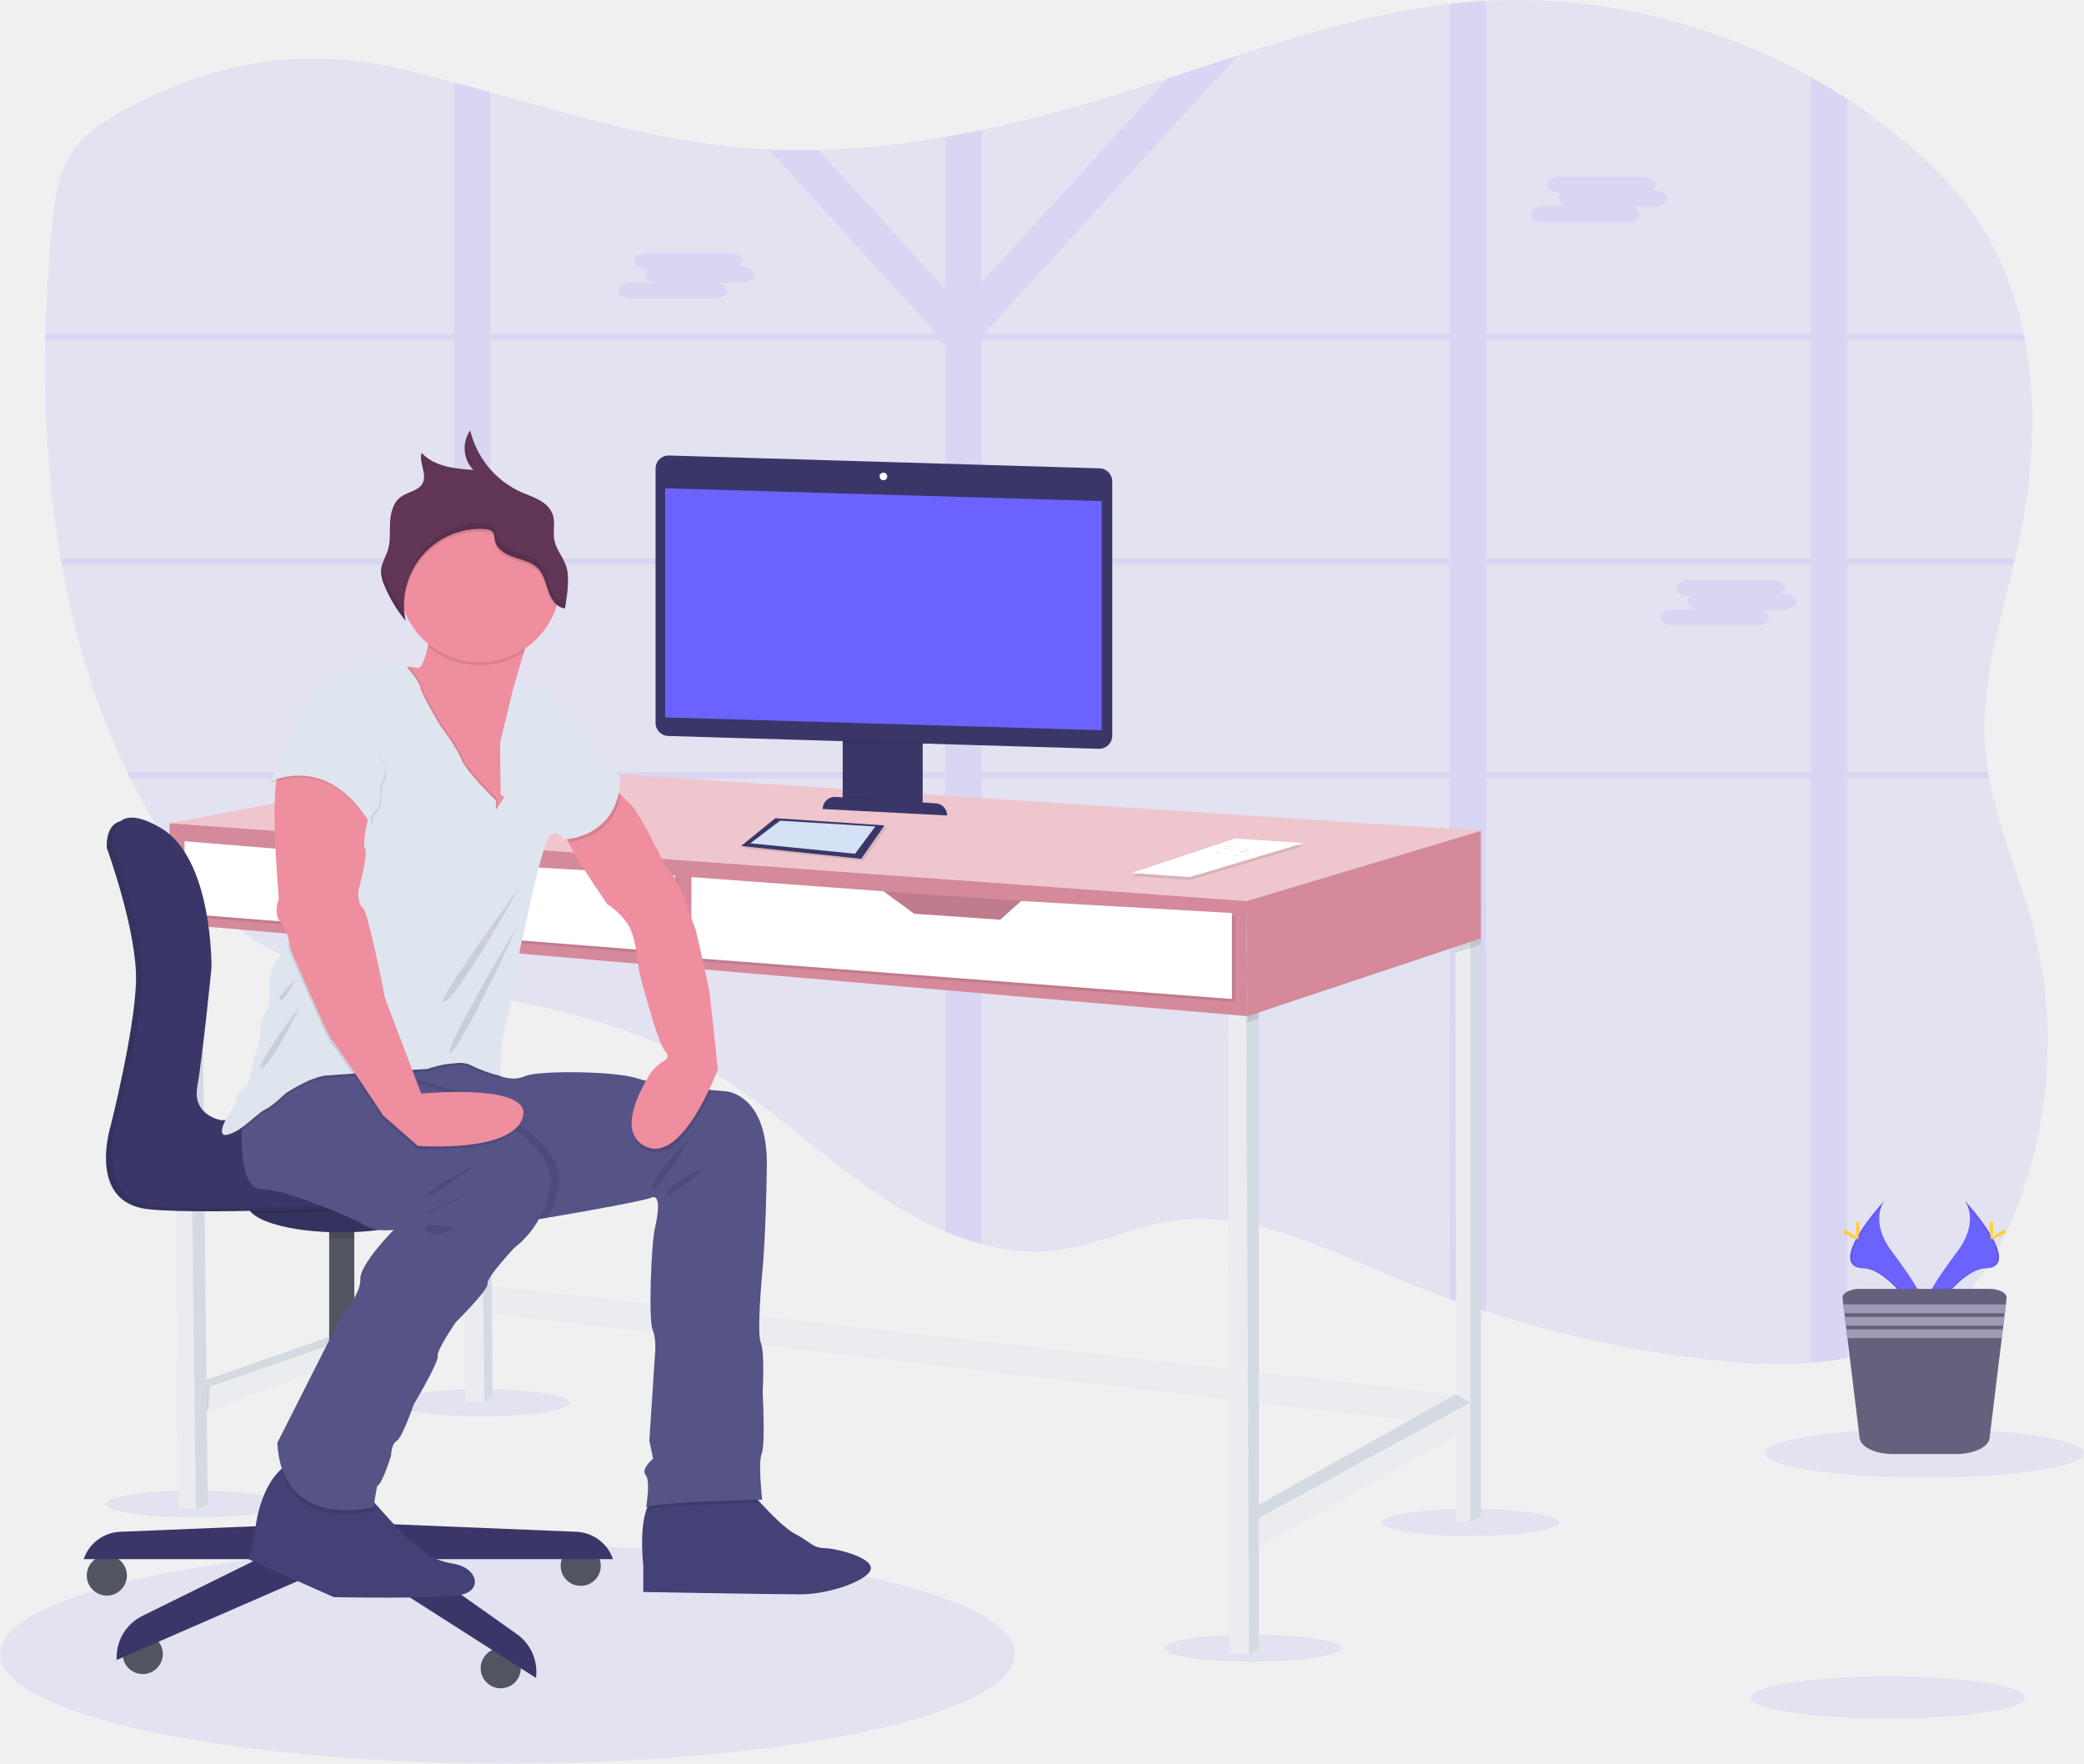
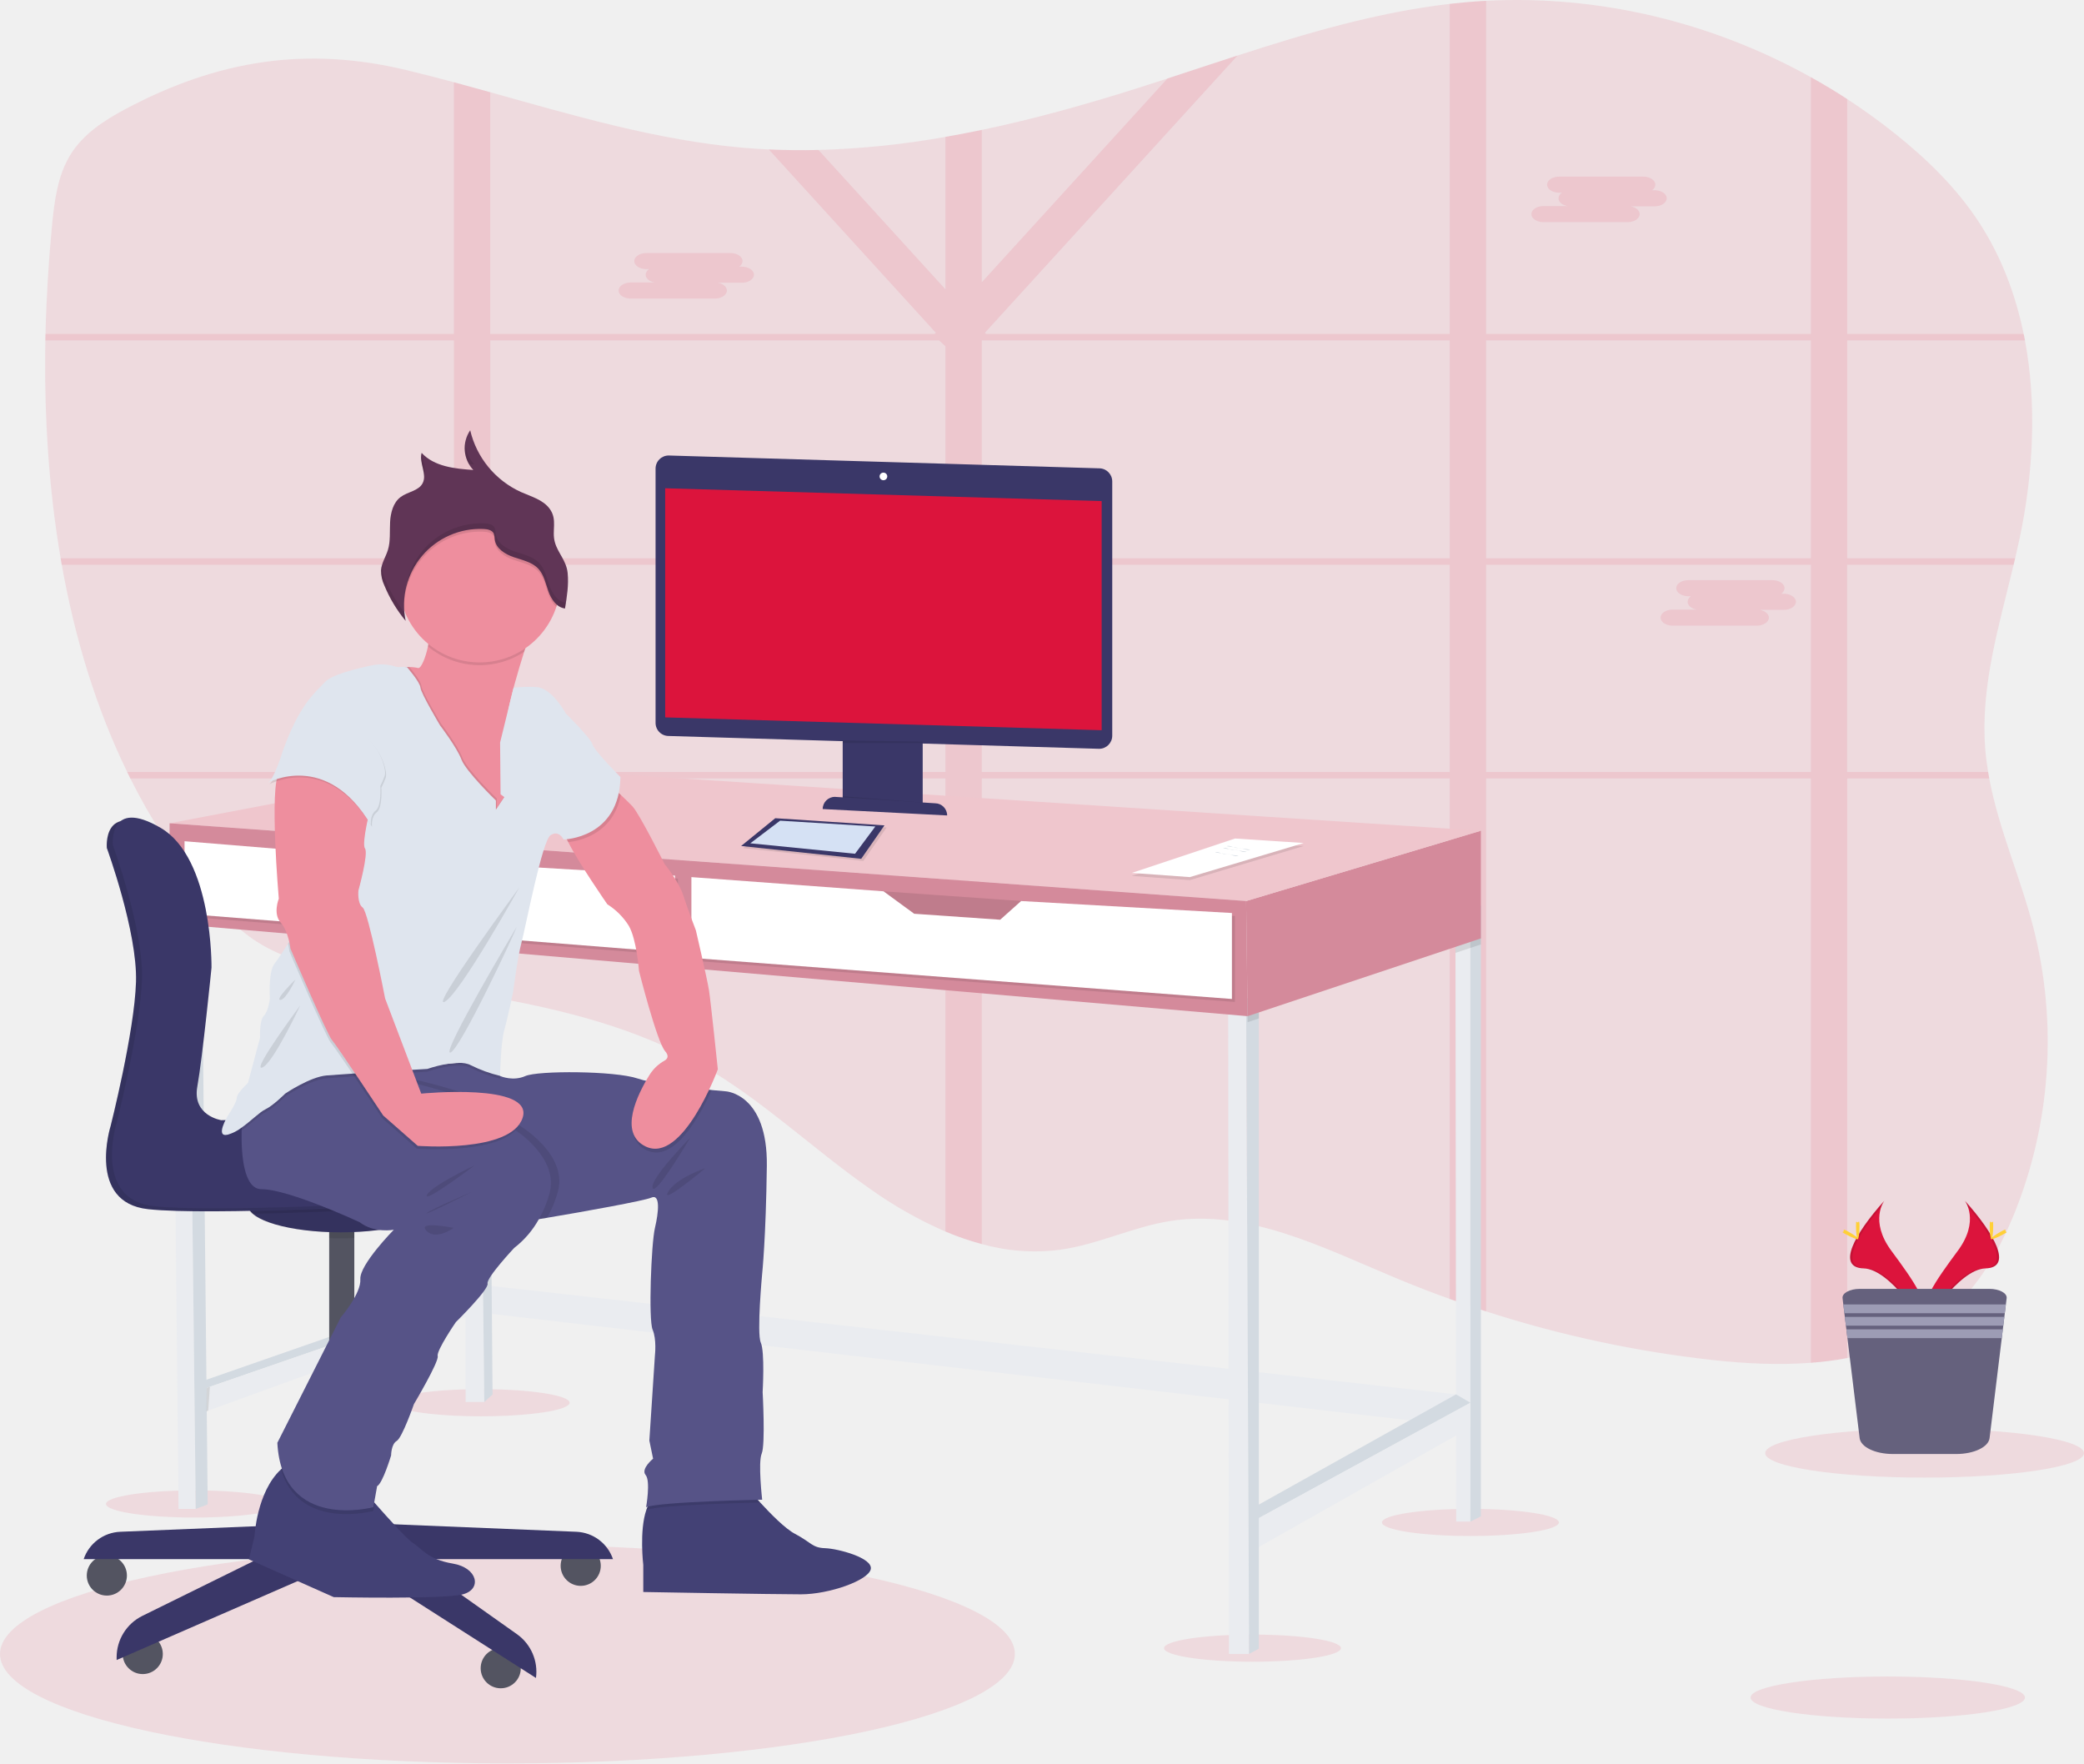
<svg xmlns="http://www.w3.org/2000/svg" id="50c81bbe-f144-4d6a-ab3d-5352da295715" data-name="Layer 1" width="975.26" height="825.18" viewBox="0 0 975.26 825.18">
-   <ellipse cx="91" cy="703.78" rx="41.4" ry="6.35" fill="#6c63ff" opacity="0.1" />
-   <ellipse cx="688.12" cy="712.42" rx="41.4" ry="6.35" fill="#6c63ff" opacity="0.1" />
-   <ellipse cx="586.13" cy="771.25" rx="41.4" ry="6.35" fill="#6c63ff" opacity="0.1" />
-   <ellipse cx="225.15" cy="656.4" rx="41.4" ry="6.35" fill="#6c63ff" opacity="0.1" />
-   <ellipse cx="237.47" cy="773.99" rx="237.47" ry="51.19" fill="#6c63ff" opacity="0.1" />
-   <path d="M1054.62,606.3c-6.41,15.45-14.82,30.26-26.59,41.62-14.34,13.84-32.15,21.39-51.22,25a154.27,154.27,0,0,1-17,2.2c-15.07,1.16-30.5.39-45.3-1.22a535.59,535.59,0,0,1-106.7-22.83q-8.55-2.76-17-5.81-12.75-4.57-25.27-9.81c-34-14.21-69.15-32.33-105.32-26.71-17.53,2.73-34,11-51.57,13.46a92.21,92.21,0,0,1-36.84-2.62,126.59,126.59,0,0,1-17-5.87,193.44,193.44,0,0,1-35.32-20c-26.5-18.52-50.28-41.48-78.18-57.52-30.76-17.69-64.81-26.1-99.5-32.37q-8.47-1.53-17-2.92c-16.05-2.65-32.14-5.1-48-8-15.28-2.82-30.83-6.27-44.13-14.75-9.49-6.05-17.47-14.43-24.79-23.26a277.49,277.49,0,0,1-34.52-53.22q-.75-1.5-1.47-3c-14.69-30.14-24.57-63-30.63-97-.18-1-.35-2-.52-3-5.7-33.33-7.78-67.79-7.15-102l.06-3c.39-16.89,1.44-33.71,3-50.29,1.12-11.66,2.62-23.76,8.66-33.56S161.2,93.73,171,88.49C214.34,65.42,255.85,59,302.43,70.18c7.48,1.79,14.93,3.72,22.38,5.72,5.67,1.52,11.34,3.09,17,4.67,39.13,10.91,78.16,22.52,118.61,26q5.86.51,11.73.78,11.61.54,23.22.24a401.19,401.19,0,0,0,59.44-6.12q8.52-1.47,17-3.26c24.4-5.09,48.58-11.88,72.37-19.39q7.29-2.3,14.56-4.68c10.92-3.57,21.84-7.21,32.78-10.75C724.18,52.8,757,43.13,790.81,39.23q4.34-.49,8.68-.87c2.77-.24,5.55-.43,8.32-.57,52.45-2.8,105.5,9.85,152,35.74q8.66,4.81,17,10.24,11.57,7.53,22.43,16.2c14.84,11.85,28.73,25.34,39.31,41.55,10.31,15.79,17,33.52,20.85,52.16.21,1,.41,2,.59,3,5.65,30.09,3.89,62.36-2.45,92.51-.67,3.16-1.38,6.33-2.12,9.49-.23,1-.47,2-.71,3-6.84,28.51-15.58,56.94-13.3,86.09.29,3.67.75,7.31,1.35,10.91.17,1,.34,2,.53,3,4.46,23.78,14.6,46.34,20.68,69.89A215.32,215.32,0,0,1,1054.62,606.3Z" transform="translate(-112.37 -37.41)" fill="#6c63ff" opacity="0.1" />
-   <path d="M976.81,196.68H1060c-.18-1-.38-2-.59-3H976.81V83.77q-8.34-5.42-17-10.24V193.68h-152V37.79c-2.77.14-5.55.33-8.32.57s-5.79.54-8.68.87V193.68h-217l-.52-.57L691.52,63.38c-10.94,3.54-21.86,7.18-32.78,10.75l-86.93,95.39V98.2q-8.49,1.78-17,3.26v71.35l-59.44-65.23q-11.61.28-23.22-.24l78.16,85.77-.52.57h-208V80.57c-5.66-1.58-11.33-3.15-17-4.67V193.68H133.64l-.06,3H324.81v102H140.73c.17,1,.34,2,.52,3H324.81v97H171.88q.72,1.5,1.47,3H324.81v99.26q8.52,1.4,17,2.92V401.68h213v212a126.59,126.59,0,0,0,17,5.87V401.68h219V645.25q8.46,3.06,17,5.81V401.68h152V675.11a154.27,154.27,0,0,0,17-2.2V401.68h66.48c-.19-1-.36-2-.53-3h-66v-97h77.9c.24-1,.48-2,.71-3H976.81Zm-17,0v102h-152v-102Zm-169,102h-219v-102h219Zm-449-102h210l3,2.73v99.27h-213Zm0,202v-97h213v97Zm230,0v-97h219v97Zm388,0h-152v-97h152Z" transform="translate(-112.37 -37.41)" fill="#6c63ff" opacity="0.1" />
-   <path d="M886.73,126.44h-1.32a3.23,3.23,0,0,0,1.61-2.62h0c0-2.06-2.53-3.75-5.62-3.75H842c-3.09,0-5.63,1.69-5.63,3.75h0c0,2.07,2.54,3.76,5.63,3.76h1.32a3.24,3.24,0,0,0-1.61,2.62c0,1.76,1.84,3.25,4.3,3.65H834.65c-3.1,0-5.63,1.69-5.63,3.75s2.53,3.76,5.63,3.76h39.41c3.1,0,5.63-1.69,5.63-3.76,0-1.76-1.84-3.24-4.31-3.64h11.35c3.09,0,5.62-1.69,5.62-3.76S889.82,126.44,886.73,126.44Z" transform="translate(-112.37 -37.41)" fill="#6c63ff" opacity="0.1" />
-   <path d="M459.57,162.21h-1.32a3.28,3.28,0,0,0,1.61-2.62h0c0-2.07-2.53-3.76-5.63-3.76H414.82c-3.1,0-5.63,1.69-5.63,3.76h0c0,2.06,2.53,3.75,5.63,3.75h1.31a3.27,3.27,0,0,0-1.6,2.62c0,1.77,1.84,3.25,4.3,3.65H407.49c-3.1,0-5.63,1.69-5.63,3.76s2.53,3.75,5.63,3.75H446.9c3.1,0,5.63-1.69,5.63-3.75,0-1.77-1.85-3.25-4.31-3.65h11.35c3.09,0,5.62-1.69,5.62-3.76S462.66,162.21,459.57,162.21Z" transform="translate(-112.37 -37.41)" fill="#6c63ff" opacity="0.1" />
-   <path d="M947.19,315.27h-1.32a3.28,3.28,0,0,0,1.61-2.62h0c0-2.06-2.53-3.75-5.63-3.75H902.44c-3.1,0-5.63,1.69-5.63,3.75h0c0,2.06,2.53,3.75,5.63,3.75h1.31a3.26,3.26,0,0,0-1.6,2.62c0,1.76,1.84,3.25,4.3,3.65H895.1c-3.09,0-5.62,1.69-5.62,3.75s2.53,3.76,5.62,3.76h39.42c3.09,0,5.63-1.69,5.63-3.76,0-1.76-1.85-3.24-4.31-3.64h11.35c3.09,0,5.62-1.69,5.62-3.76S950.28,315.27,947.19,315.27Z" transform="translate(-112.37 -37.41)" fill="#6c63ff" opacity="0.1" />
+   <ellipse cx="91" cy="703.78" rx="41.4" ry="6.35" fill="crimson" opacity="0.1" />
+   <ellipse cx="688.12" cy="712.42" rx="41.4" ry="6.35" fill="crimson" opacity="0.1" />
+   <ellipse cx="586.13" cy="771.25" rx="41.4" ry="6.35" fill="crimson" opacity="0.1" />
+   <ellipse cx="225.15" cy="656.4" rx="41.4" ry="6.35" fill="crimson" opacity="0.1" />
+   <ellipse cx="237.47" cy="773.99" rx="237.47" ry="51.19" fill="crimson" opacity="0.1" />
+   <path d="M1054.62,606.3c-6.41,15.45-14.82,30.26-26.59,41.62-14.34,13.84-32.15,21.39-51.22,25a154.27,154.27,0,0,1-17,2.2c-15.07,1.16-30.5.39-45.3-1.22a535.59,535.59,0,0,1-106.7-22.83q-8.55-2.76-17-5.81-12.75-4.57-25.27-9.81c-34-14.21-69.15-32.33-105.32-26.71-17.53,2.73-34,11-51.57,13.46a92.21,92.21,0,0,1-36.84-2.62,126.59,126.59,0,0,1-17-5.87,193.44,193.44,0,0,1-35.32-20c-26.5-18.52-50.28-41.48-78.18-57.52-30.76-17.69-64.81-26.1-99.5-32.37q-8.47-1.53-17-2.92c-16.05-2.65-32.14-5.1-48-8-15.28-2.82-30.83-6.27-44.13-14.75-9.49-6.05-17.47-14.43-24.79-23.26a277.49,277.49,0,0,1-34.52-53.22q-.75-1.5-1.47-3c-14.69-30.14-24.57-63-30.63-97-.18-1-.35-2-.52-3-5.7-33.33-7.78-67.79-7.15-102l.06-3c.39-16.89,1.44-33.71,3-50.29,1.12-11.66,2.62-23.76,8.66-33.56S161.2,93.73,171,88.49C214.34,65.42,255.85,59,302.43,70.18c7.48,1.79,14.93,3.72,22.38,5.72,5.67,1.52,11.34,3.09,17,4.67,39.13,10.91,78.16,22.52,118.61,26q5.86.51,11.73.78,11.61.54,23.22.24a401.19,401.19,0,0,0,59.44-6.12q8.52-1.47,17-3.26c24.4-5.09,48.58-11.88,72.37-19.39q7.29-2.3,14.56-4.68c10.92-3.57,21.84-7.21,32.78-10.75C724.18,52.8,757,43.13,790.81,39.23q4.34-.49,8.68-.87c2.77-.24,5.55-.43,8.32-.57,52.45-2.8,105.5,9.85,152,35.74q8.66,4.81,17,10.24,11.57,7.53,22.43,16.2c14.84,11.85,28.73,25.34,39.31,41.55,10.31,15.79,17,33.52,20.85,52.16.21,1,.41,2,.59,3,5.65,30.09,3.89,62.36-2.45,92.51-.67,3.16-1.38,6.33-2.12,9.49-.23,1-.47,2-.71,3-6.84,28.51-15.58,56.94-13.3,86.09.29,3.67.75,7.31,1.35,10.91.17,1,.34,2,.53,3,4.46,23.78,14.6,46.34,20.68,69.89A215.32,215.32,0,0,1,1054.62,606.3Z" transform="translate(-112.37 -37.41)" fill="crimson" opacity="0.1" />
+   <path d="M976.81,196.68H1060c-.18-1-.38-2-.59-3H976.81V83.77q-8.34-5.42-17-10.24V193.68h-152V37.79c-2.77.14-5.55.33-8.32.57s-5.79.54-8.68.87V193.68h-217l-.52-.57L691.52,63.38c-10.94,3.54-21.86,7.18-32.78,10.75l-86.93,95.39V98.2q-8.49,1.78-17,3.26v71.35l-59.44-65.23q-11.61.28-23.22-.24l78.16,85.77-.52.57h-208V80.57c-5.66-1.58-11.33-3.15-17-4.67V193.68H133.64l-.06,3H324.81v102H140.73c.17,1,.34,2,.52,3H324.81v97H171.88q.72,1.5,1.47,3H324.81v99.26q8.52,1.4,17,2.92V401.68h213v212a126.59,126.59,0,0,0,17,5.87V401.68h219V645.25q8.46,3.06,17,5.81V401.68h152V675.11a154.27,154.27,0,0,0,17-2.2V401.68h66.48c-.19-1-.36-2-.53-3h-66v-97h77.9c.24-1,.48-2,.71-3H976.81Zm-17,0v102h-152v-102Zm-169,102h-219v-102h219Zm-449-102h210l3,2.73v99.27h-213Zm0,202v-97h213v97Zm230,0v-97h219v97Zm388,0h-152v-97h152Z" transform="translate(-112.37 -37.41)" fill="crimson" opacity="0.1" />
+   <path d="M886.73,126.44h-1.32a3.23,3.23,0,0,0,1.61-2.62h0c0-2.06-2.53-3.75-5.62-3.75H842c-3.09,0-5.63,1.69-5.63,3.75h0c0,2.07,2.54,3.76,5.63,3.76h1.32a3.24,3.24,0,0,0-1.61,2.62c0,1.76,1.84,3.25,4.3,3.65H834.65c-3.1,0-5.63,1.69-5.63,3.75s2.53,3.76,5.63,3.76h39.41c3.1,0,5.63-1.69,5.63-3.76,0-1.76-1.84-3.24-4.31-3.64h11.35c3.09,0,5.62-1.69,5.62-3.76S889.82,126.44,886.73,126.44Z" transform="translate(-112.37 -37.41)" fill="crimson" opacity="0.1" />
+   <path d="M459.57,162.21h-1.32a3.28,3.28,0,0,0,1.61-2.62h0c0-2.07-2.53-3.76-5.63-3.76H414.82c-3.1,0-5.63,1.69-5.63,3.76h0c0,2.06,2.53,3.75,5.63,3.75h1.31a3.27,3.27,0,0,0-1.6,2.62c0,1.77,1.84,3.25,4.3,3.65H407.49c-3.1,0-5.63,1.69-5.63,3.76s2.53,3.75,5.63,3.75H446.9c3.1,0,5.63-1.69,5.63-3.75,0-1.77-1.85-3.25-4.31-3.65h11.35c3.09,0,5.62-1.69,5.62-3.76S462.66,162.21,459.57,162.21Z" transform="translate(-112.37 -37.41)" fill="crimson" opacity="0.1" />
+   <path d="M947.19,315.27h-1.32a3.28,3.28,0,0,0,1.61-2.62h0c0-2.06-2.53-3.75-5.63-3.75H902.44c-3.1,0-5.63,1.69-5.63,3.75h0c0,2.06,2.53,3.75,5.63,3.75h1.31a3.26,3.26,0,0,0-1.6,2.62c0,1.76,1.84,3.25,4.3,3.65H895.1c-3.09,0-5.62,1.69-5.62,3.75s2.53,3.76,5.62,3.76h39.42c3.09,0,5.63-1.69,5.63-3.76,0-1.76-1.85-3.24-4.31-3.64h11.35c3.09,0,5.62-1.69,5.62-3.76S950.28,315.27,947.19,315.27Z" transform="translate(-112.37 -37.41)" fill="crimson" opacity="0.1" />
  <polygon points="227.35 601.47 688.12 653.25 688.12 667.94 226.18 614.4 227.35 601.47" fill="#eaecf0" />
  <polygon points="226.65 656.05 217.91 656.05 217.91 438.97 224.2 440.88 224.27 447.39 226.65 656.05" fill="#eaecf0" />
  <polygon points="230.5 652.55 226.65 656.05 224.27 447.39 224.2 440.88 228.75 440.88 228.81 447.78 230.5 652.55" fill="#d3dae1" />
  <polygon points="92.83 646.95 220.36 602.52 220.36 606.72 92.83 650.8 92.83 646.95" fill="#d3dae1" />
  <polygon points="95.11 660.94 92.83 650.8 220.36 606.72 220.36 615.46 95.11 660.94" fill="#eaecf0" />
  <polygon points="688.12 425.14 688.12 712.02 681.47 712.02 681.13 445.89 681.12 437.38 688.12 425.14" fill="#eaecf0" />
  <polygon points="693.01 423.74 693.01 709.57 688.12 712.02 688.12 425.14 693.01 423.74" fill="#d3dae1" />
  <polygon points="586.13 705.73 681.39 652.49 688.12 656.4 586.13 712.02 586.13 705.73" fill="#d3dae1" />
  <polygon points="589.11 723.92 586.13 712.02 688.12 656.4 688.12 667.94 589.11 723.92" fill="#eaecf0" />
  <polygon points="574.76 470.97 575.11 773.95 584.56 773.95 583.16 467.47 574.76 470.97" fill="#eaecf0" />
  <polygon points="589.11 464.67 589.11 771.5 584.56 773.95 583.16 467.47 583.72 467.21 589.11 464.67" fill="#d3dae1" />
  <polygon points="91.61 706.08 83.56 706.08 80.8 435.06 80.76 430.39 88.46 430.39 88.52 435.72 91.61 706.08" fill="#eaecf0" />
  <polygon points="97.2 703.98 91.61 706.08 88.52 435.72 88.46 430.39 94.41 430.39 94.46 436.24 97.2 703.98" fill="#d3dae1" />
  <polygon points="583.72 467.21 589.11 464.67 589.11 476.57 583.86 478.32 583.72 467.21" opacity="0.1" />
  <polygon points="693.01 423.74 693.01 441.93 688.12 443.57 681.13 445.89 681.12 437.38 688.12 425.14 693.01 423.74" opacity="0.1" />
  <polygon points="693.01 388.75 693.01 439.13 583.86 475.52 583.16 421.64 693.01 388.75" fill="#d48a9b" />
  <polygon points="79.36 385.25 222.81 357.97 693.01 388.75 583.16 421.64 79.36 385.25" fill="#efc6cd" />
  <polygon points="94.41 430.39 94.46 436.24 88.52 435.72 80.8 435.06 80.76 430.39 94.41 430.39" opacity="0.1" />
  <polygon points="228.81 447.78 224.27 447.39 217.91 446.85 217.91 438.97 224.2 440.88 228.75 440.88 228.81 447.78" opacity="0.1" />
  <polygon points="79.36 385.25 79.36 432.14 583.86 475.52 583.16 421.64 79.36 385.25" fill="#d48a9b" />
  <polygon points="479.37 441 413.48 441 413.48 417.09 479.37 421.73 479.37 441" fill="#d48a9b" />
  <polygon points="479.37 441 413.48 441 413.48 417.09 479.37 421.73 479.37 441" opacity="0.1" />
  <polygon points="324.96 411.85 324.96 449.63 577.91 468.87 577.91 428.64 479.25 423.04 469.45 431.79 429.22 428.99 414.88 418.49 324.96 411.85" opacity="0.1" />
  <polygon points="323.56 410.44 323.56 448.23 576.51 467.47 576.51 427.24 477.85 421.64 468.06 430.39 427.82 427.59 413.48 417.09 323.56 410.44" fill="#fff" />
  <polygon points="167.53 400.3 227.35 404.5 226.65 423.51 187.59 423.51 161.46 413.24 167.53 400.3" fill="#d48a9b" />
  <polygon points="167.53 400.3 227.35 404.5 226.65 423.51 187.59 423.51 161.46 413.24 167.53 400.3" opacity="0.1" />
  <polygon points="87.76 395.05 87.76 428.99 317.27 447.18 317.27 411.14 228.75 405.9 219.31 412.89 183.62 410.8 168.93 401.7 87.76 395.05" opacity="0.1" />
  <polygon points="86.36 393.65 86.36 427.59 315.87 445.78 315.87 409.75 227.35 404.5 217.91 411.5 182.22 409.4 167.53 400.3 86.36 393.65" fill="#fff" />
  <polygon points="96.65 649.48 98.22 648.94 97.43 660.1 96.65 660.38 96.65 649.48" opacity="0.1" />
  <polygon points="577.94 393.78 610.11 395.89 556.8 411.85 529.65 409.88 577.94 393.78" opacity="0.1" />
  <polygon points="577.94 392.38 610.11 394.49 556.8 410.44 529.65 408.48 577.94 392.38" fill="#fff" />
  <path d="M686.46,433.4c1.27-.54,2.62.48,4,.74.77.15,1.57,0,2.34.15,1.58.21,3.15,1.27,4.65.73" transform="translate(-112.37 -37.41)" fill="#d3dae1" />
  <path d="M684.8,434.37c1.26-.55,2.62.47,4,.73.77.15,1.57,0,2.35.15,1.58.21,3.14,1.27,4.64.73" transform="translate(-112.37 -37.41)" fill="#d3dae1" />
  <path d="M681,436.29c1.27-.54,2.63.48,4,.74.77.15,1.57,0,2.35.15,1.58.21,3.14,1.27,4.64.73" transform="translate(-112.37 -37.41)" fill="#d3dae1" />
  <circle cx="50" cy="737.26" r="9.39" fill="#535461" />
  <circle cx="66.8" cy="773.99" r="9.39" fill="#535461" />
  <circle cx="234.33" cy="780.64" r="9.39" fill="#535461" />
  <circle cx="271.76" cy="732.71" r="9.39" fill="#535461" />
  <rect x="154.05" y="571.43" width="11.76" height="73.47" fill="#535461" />
  <rect x="154.05" y="633" width="11.76" height="11.9" opacity="0.1" />
  <rect x="151.78" y="635.8" width="16.3" height="81.52" fill="#3a3768" />
  <path d="M382.1,754.2l-106.72-4.37V767H399.23A18.92,18.92,0,0,0,382.1,754.2Z" transform="translate(-112.37 -37.41)" fill="#3a3768" />
  <path d="M168.66,754.2l106.72-4.37V767H151.53A18.91,18.91,0,0,1,168.66,754.2Z" transform="translate(-112.37 -37.41)" fill="#3a3768" />
  <path d="M264.15,751.58l-85.2,42a21.6,21.6,0,0,0-12,19.35v1.28l99.5-43.38,14-1.05,82.74,52.83h0a21.58,21.58,0,0,0-8.91-20.5l-73.83-52.27Z" transform="translate(-112.37 -37.41)" fill="#3a3768" />
  <path d="M278.18,608.83v7.92q-3.09.13-6.3.13c-1.85,0-3.67,0-5.46-.1v-7.95Z" transform="translate(-112.37 -37.41)" opacity="0.1" />
  <ellipse cx="159.51" cy="563.98" rx="43.39" ry="12.69" fill="#3a3768" />
  <path d="M314.89,601.39a5.18,5.18,0,0,1-1.85,3.67c-5.36,5.22-21.93,9-41.53,9-19.17,0-35.42-3.64-41.17-8.67a5.5,5.5,0,0,1-2.23-4c0-7,19.43-12.69,43.4-12.69S314.89,594.38,314.89,601.39Z" transform="translate(-112.37 -37.41)" opacity="0.1" />
  <path d="M315.26,601.39a5.18,5.18,0,0,1-1.85,3.67c-5.52-1.38-9.34-2.52-9.34-2.52s-38.25,2.14-73.36,2.87a5.5,5.5,0,0,1-2.23-4c0-7,19.43-12.69,43.4-12.69S315.26,594.38,315.26,601.39Z" transform="translate(-112.37 -37.41)" opacity="0.1" />
  <path d="M162.37,434.25s14.35,39.19,13.65,62.63-11.9,67.52-11.9,67.52-11.19,35.69,17.5,38.84,122.45-2.1,122.45-2.1,35,10.49,46.18,5.94c4.35-1.76,8.12-5.64,11.1-9.73a20.35,20.35,0,0,0-5.28-29.05,60.62,60.62,0,0,0-16.87-7.24,13.55,13.55,0,0,0-3.85-.47L213.1,563s-13.64-2.1-11.19-15.74,6.64-55.63,6.64-55.63.7-51.08-23.79-65.42S162.37,434.25,162.37,434.25Z" transform="translate(-112.37 -37.41)" fill="#3a3768" />
  <path d="M162.37,434.13s14.35,39.18,13.65,62.62-11.9,67.53-11.9,67.53-11.19,35.68,17.5,38.83S304.07,601,304.07,601s35,10.5,46.18,6c4.35-1.77,8.12-5.65,11.1-9.73a20.36,20.36,0,0,0-5.28-29.06,61.22,61.22,0,0,0-16.87-7.24,13.19,13.19,0,0,0-3.85-.46L213.1,562.88s-13.64-2.1-11.19-15.75,6.64-55.62,6.64-55.62.7-51.08-23.79-65.43S162.37,434.13,162.37,434.13Z" transform="translate(-112.37 -37.41)" opacity="0.1" />
  <path d="M165.17,432.85s14.35,39.19,13.65,62.63S166.92,563,166.92,563s-11.19,35.69,17.49,38.84,122.45-2.1,122.45-2.1,35,10.49,46.19,6c4.35-1.77,8.12-5.65,11.1-9.74a20.35,20.35,0,0,0-5.28-29.05A60.62,60.62,0,0,0,342,559.66a13.55,13.55,0,0,0-3.85-.47L215.9,561.6s-13.64-2.1-11.19-15.74,6.64-55.63,6.64-55.63.7-51.08-23.79-65.42S165.17,432.85,165.17,432.85Z" transform="translate(-112.37 -37.41)" fill="#3a3768" />
  <path d="M413.41,769.73v12.65s60.43,1.09,73.74,1.09,31.63-6.54,32.72-11.78-15.27-9.6-21.38-9.81-6.32-2.62-14.18-6.77c-4.43-2.34-11.16-9.13-16.18-14.6-3.87-4.22-6.72-7.65-6.72-7.65s-32.51-.65-41.89,4.58c-2.16,1.21-3.65,3.57-4.67,6.5C411.47,753.71,413.41,769.73,413.41,769.73Z" transform="translate(-112.37 -37.41)" fill="#434175" />
  <path d="M414.85,743.94c6.82-2.37,46.72-3.29,53.28-3.43-3.87-4.22-6.72-7.65-6.72-7.65s-32.51-.65-41.89,4.58C417.36,738.65,415.87,741,414.85,743.94Z" transform="translate(-112.37 -37.41)" opacity="0.1" />
  <path d="M239.54,542.19l3.52,2.13,1.32.8,5.13,3.08c27.42,16.53,102.21,61.32,106.31,61,1.07-.09,4.29-.57,8.74-1.3,1.18-.19,2.45-.39,3.78-.62,17.13-2.85,45.6-8,48.78-9.42,4.36-2,3.49,6.76,1.74,14.18s-3.05,43-1.09,47.56,1.09,12,1.09,12l-2.61,39.92L418,720s-5.89,4.8-3.49,7.63.22,15.06.22,15.06c7-2.62,54.32-3.49,54.32-3.49s-2-17.46-.22-21.6.44-28.8.44-28.8,1.09-18.76-.87-23.12.65-32.29.65-32.29,1.75-16.58,2.18-50.4-19.2-34.9-19.2-34.9-2.61-.21-6.59-.59c-7.77-.75-20.73-2.17-29.39-4a50.65,50.65,0,0,1-5.25-1.4c-10.69-3.64-46.68-3.78-52.57-1.16-5.67,2.52-11.34.19-11.76,0h0l-4.58-7.42-43.76,3.73-4.63.4-43.08,3.67-3,.26Z" transform="translate(-112.37 -37.41)" fill="#565387" />
  <path d="M414.94,575.65c12.71,6.2,24.84-15.77,30.49-28.16-7.77-.75-20.73-2.17-29.39-4C410.35,553,402.75,569.72,414.94,575.65Z" transform="translate(-112.37 -37.41)" opacity="0.1" />
  <path d="M376.76,427.22a13.19,13.19,0,0,0,1.54,4.26C383,441,396.61,460.6,396.61,460.6a31.54,31.54,0,0,1,10,10c3.71,6.33,4.8,21.16,4.8,21.16s8.29,32.94,12.21,37.53c2,2.29,1.09,3.65-.27,4.44a19.43,19.43,0,0,0-6.88,6.45c-5.72,9.19-14.85,27.44-2,33.7,17.45,8.51,33.82-36.09,33.82-36.09s-3.28-31.63-4.15-37.08-6.11-27.93-6.11-27.93-3.71-9.6-5.89-16.36-8.72-14.62-8.72-14.62-11.79-23.56-15.06-27.05c-1.52-1.62-3.65-3.66-5.49-5.38-2.13-2-3.89-3.56-3.89-3.56S376.54,422,376.76,427.22Z" transform="translate(-112.37 -37.41)" fill="#ee8e9e" />
  <path d="M228.85,767.11l39.7,17.67S320,785.87,329,783.47s7-12.43-4.8-14.4-14.61-7.19-18.54-9.59c-2.65-1.62-12.06-12.09-17.89-18.72-2.81-3.19-4.8-5.5-4.8-5.5s-7.64-20.29-28.8-15.71A21.73,21.73,0,0,0,243.86,725c-11.41,10.56-12.4,31.45-12.4,31.45Z" transform="translate(-112.37 -37.41)" fill="#434175" />
  <path d="M244.38,545.12l5.13,3.08c27.42,16.53,102.21,61.32,106.31,61,1.07-.09,4.29-.57,8.74-1.3,1.18-.19,2.45-.39,3.78-.62l.15-.25a50,50,0,0,0,5-12.23c4.58-17.45-18.11-30.76-18.11-30.76l-4.8-3.73c-5.45-9.18-44.72-17.86-44.72-17.86L300.8,539l-2.71-1.82-.71-.47-6.14-4.13-30.76,2.18-9.14,5.87-1,.62L247,543.44Z" transform="translate(-112.37 -37.41)" opacity="0.1" />
  <path d="M243.86,725c8.35,28.89,43.23,19.45,43.23,19.45l.66-3.66c-2.81-3.19-4.8-5.5-4.8-5.5s-7.64-20.29-28.8-15.71A21.73,21.73,0,0,0,243.86,725Z" transform="translate(-112.37 -37.41)" opacity="0.1" />
  <path d="M234.74,593.89c12.87,0,46,15.49,46,15.49,6.76,5.24,15.92,3.49,15.92,3.49S280.55,629.23,281,636s-9.17,17.89-9.17,17.89l-29.67,58.68c2.19,41.67,44.94,30.11,44.94,30.11l1.75-9.82c2.62-1.31,6.55-14.4,6.55-14.4s0-5.23,2.61-6.76,8.07-17.24,8.07-17.24S317.86,674.61,317.2,672s8.51-15.92,8.51-15.92,15.49-15.27,14.83-18S353,621.38,353,621.38a43.9,43.9,0,0,0,11.58-13.52,50.13,50.13,0,0,0,5-12.22c3.69-14.06-10.31-25.43-15.9-29.32-1.35-.94-2.21-1.44-2.21-1.44l-4.8-3.73c-2.48-4.18-11.95-8.26-21.55-11.45-6.92-2.31-13.9-4.17-18.37-5.28-3-.73-4.8-1.14-4.8-1.14l-5.06-3.4-1.78-1.2-1.63-1.09-6.15-4.13-13.68,1-17.08,1.21-9.13,5.88-4.36,2.8-17.05,11s-.45,4.19-.59,9.83c0,.43,0,.87,0,1.33C225.21,577.84,226.44,593.89,234.74,593.89Z" transform="translate(-112.37 -37.41)" fill="#565387" />
  <path d="M300.4,349.55,305,365.91s8.08,28.15,8.95,30.11,22,21.82,22.91,22.25,12.39,7,12.39,7,.91-36,0-46.46a29.88,29.88,0,0,1,.57-6.86c1.39-8.21,4.91-20.24,7.83-29.51,2.44-7.77,4.47-13.59,4.47-13.59s-51.05-2.19-49.3,2.83c.66,1.9.44,5.07-.19,8.25-1.06,5.24-3.25,10.48-4.61,10.08a17.94,17.94,0,0,0-4.05-.45C302.11,349.48,300.4,349.55,300.4,349.55Z" transform="translate(-112.37 -37.41)" fill="#ee8e9e" />
  <path d="M312.65,339.91a37.76,37.76,0,0,0,45,2.51c2.44-7.77,4.47-13.59,4.47-13.59s-51.05-2.19-49.3,2.83C313.5,333.56,313.28,336.73,312.65,339.91Z" transform="translate(-112.37 -37.41)" opacity="0.1" />
  <path d="M299.09,309.63a37.75,37.75,0,1,0,37.75-37.74A37.57,37.57,0,0,0,299.09,309.63Z" transform="translate(-112.37 -37.41)" fill="#ee8e9e" />
  <path d="M300.4,349.55,305,365.91s8.08,28.15,8.95,30.11,22,21.82,22.91,22.25,12.39,7,12.39,7,.91-36,0-46.46a29.88,29.88,0,0,1,.57-6.86l-3,12.09.22,24.22,1.74,1.31-3.92,5.89v-4.37s-14-13.52-16.15-19.2-10-15.94-10-15.94-9-15-9.16-17.65c-.17-2-3.93-6.76-5.58-8.74C302.11,349.48,300.4,349.55,300.4,349.55Z" transform="translate(-112.37 -37.41)" opacity="0.1" />
  <path d="M376.76,427.22a13.19,13.19,0,0,0,1.54,4.26c4.77-.48,21-3.52,24.6-22.08-2.13-2-3.89-3.56-3.89-3.56S376.54,422,376.76,427.22Z" transform="translate(-112.37 -37.41)" opacity="0.1" />
  <path d="M225.39,566.44c4.4-3.12,8.59-7.37,11.09-8.54,3.71-1.75,9.38-7.42,9.38-7.42s1.44-1,3.65-2.28c4.05-2.37,10.69-5.81,15.77-6.23,4.55-.38,19.69-1.35,31.59-2.09l15.53-1s14.18-5,20.29-1.75a64.36,64.36,0,0,0,13.74,5s0-.48,0-1.3h0l-4.58-7.42-48.39,4.13-6.15-4.13-30.76,2.18-9.13,5.88-7.88.67,3.52,2.13-17.05,11S225.49,560.15,225.39,566.44Z" transform="translate(-112.37 -37.41)" opacity="0.1" />
  <path d="M219,568.37a19.87,19.87,0,0,0,6.39-3.26h0c4.39-3.11,8.57-7.35,11.06-8.52,3.71-1.75,9.38-7.42,9.38-7.42s11.57-7.86,19.42-8.51c2.14-.18,6.62-.49,12-.84l17.81-1.14,9.24-.58,8.07-.49s14.18-5,20.29-1.75a64.36,64.36,0,0,0,13.74,5s.22-15.27,2-21.6,4.14-17.89,4.14-17.89,2-15.92,3.93-23.12,9.6-47.34,13.53-50,6.1,2,6.1,2,26.18-.44,26.62-29.23c0,0-12.22-12.22-13.09-15.27s-12.43-14.4-12.43-14.4-6.55-12.22-14-12.44a58.74,58.74,0,0,0-10.5.33l-6.3,25.63.22,24.22,1.75,1.31-3.93,5.89V412s-14-13.53-16.14-19.2-10-15.95-10-15.95-8.94-15-9.16-17.65-6.33-9.63-6.33-9.63a15.5,15.5,0,0,0-3.71,0,4,4,0,0,1-1.62-.23,21.91,21.91,0,0,0-10.9-.62c-7.54,1.57-19,4.43-22.16,7.86-4.8,5.24-11.78,10.26-19.64,32.07l42.32,15.27-3.62,6.89-33.68,64s-1.12,1.82-2.63,4.19h0c-2,3.08-4.59,7.11-6.32,9.32-3.05,3.93-2.18,16.36-2.18,16.36s-.65,5.89-2.83,8.08S234.08,523,234.08,523l-5.67,21.16s-5.24,4.8-5.24,7-4.14,8.29-4.14,8.29S212.7,569.89,219,568.37Z" transform="translate(-112.37 -37.41)" fill="#dfe5ee" />
  <path d="M247.16,479h0a33,33,0,0,1,.67,3.65s17.23,40.36,19.41,42.76c.67.74,3.21,4.37,6.39,9l3.65,5.39c6.59,9.79,14,20.91,14,20.91l16.14,14.18s35.12,2.81,46.28-8.59c-1.35-.94-2.21-1.44-2.21-1.44l-4.8-3.73c-2.48-4.18-11.95-8.26-21.55-11.45-8.84.06-16.07.78-16.07.78l-2.3-6.06-2.4-6.32L292.13,506s-7.87-40.57-10.49-42.54-2-8.07-2-8.07,4.8-17.23,3.05-19.63,2.84-20.08,2.84-20.08a18.11,18.11,0,0,0-2.1-4.89l-33.68,64S248.67,476.6,247.16,479Z" transform="translate(-112.37 -37.41)" opacity="0.1" />
  <path d="M286,414.35s-4.58,17.67-2.83,20.07-3.06,19.63-3.06,19.63-.65,6.11,2,8.07,10.49,42.54,10.49,42.54l16.9,44.51s52.89-5.24,47.44,11.34-49.09,13.09-49.09,13.09l-16.14-14.18s-21.82-32.94-24-35.34-19.42-42.76-19.42-42.76-.87-8.07-4.58-12.22-.87-11.15-.87-11.15-4.58-52.77.22-59.09S281,395.37,286,414.35Z" transform="translate(-112.37 -37.41)" fill="#ee8e9e" />
  <path d="M442.43,584.07S428.68,588.66,425,595.2,442.43,584.07,442.43,584.07Z" transform="translate(-112.37 -37.41)" opacity="0.1" />
  <path d="M435.44,569.68c-.43.65-18.82,19.1-17.67,23.56S435.44,569.68,435.44,569.68Z" transform="translate(-112.37 -37.41)" opacity="0.1" />
  <path d="M334.44,582.77s-20.51,9.67-22.26,13.88S334.44,582.77,334.44,582.77Z" transform="translate(-112.37 -37.41)" opacity="0.1" />
  <path d="M333.13,595.2s-18.51,7.85-21,9.82S333.13,595.2,333.13,595.2Z" transform="translate(-112.37 -37.41)" opacity="0.1" />
  <path d="M324.62,612s-8.2,6.11-12.72,1.31S324.62,612,324.62,612Z" transform="translate(-112.37 -37.41)" opacity="0.1" />
  <path d="M355.38,452.74c-.44.66-27.71,49.74-34.91,53.45S355.38,452.74,355.38,452.74Z" transform="translate(-112.37 -37.41)" opacity="0.1" />
  <path d="M354.07,471.29c0,1.09-26.62,58-31,58.68S354.07,471.29,354.07,471.29Z" transform="translate(-112.37 -37.41)" opacity="0.1" />
  <path d="M252.84,507.94S240,535.39,235,537,252.84,507.94,252.84,507.94Z" transform="translate(-112.37 -37.41)" opacity="0.1" />
  <path d="M250.66,495.72s-4.43,9.6-7.12,9.6S250.66,495.72,250.66,495.72Z" transform="translate(-112.37 -37.41)" opacity="0.1" />
  <path d="M299.09,309.63a37.57,37.57,0,0,0,2.39,13.21,35.64,35.64,0,0,1,37.23-36.62c1.83.08,4,.51,4.74,2.17a9.12,9.12,0,0,1,.45,2.76c.55,4.24,4.85,6.89,8.89,8.27s8.54,2.26,11.47,5.37c2.68,2.85,3.44,6.94,4.76,10.63a15.26,15.26,0,0,0,3.68,6,37.75,37.75,0,1,0-73.61-11.79Z" transform="translate(-112.37 -37.41)" opacity="0.1" />
  <path d="M369.58,275.46c-3.1-4.21-8.6-5.67-13.38-7.79a42.45,42.45,0,0,1-23.79-28.91,14.9,14.9,0,0,0,1.46,18.58c-8.69-.59-18.29-1.59-24.18-8-1.34,4.62,2.67,9.87.48,14.15-1.88,3.68-7,4-10.31,6.5-3.53,2.62-4.7,7.37-4.92,11.76s.24,8.89-1.06,13.09c-1,3.19-3,6.12-3.2,9.45a16.2,16.2,0,0,0,1.6,7.17,64.74,64.74,0,0,0,9.92,16.48,35.7,35.7,0,0,1,36.51-43c1.83.08,4,.52,4.74,2.18a9,9,0,0,1,.45,2.76c.55,4.23,4.85,6.88,8.89,8.26s8.54,2.27,11.47,5.37c2.68,2.85,3.44,6.94,4.76,10.63s3.87,7.55,7.76,8c.89-5.48,1.79-11,1.24-16.56-.6-5.95-4.6-9.32-6-14.5C370.5,285.65,373.38,280.62,369.58,275.46Z" transform="translate(-112.37 -37.41)" fill="#603556" />
  <path d="M259,381.19l-13.74,8.29s-3.93,13.3-7,15c0,0,27.49-15.27,48.21,19.85,0,0-.65-4.58,2.18-6.76s2.18-11.56,2.18-11.56a39.54,39.54,0,0,0,2-4.59C294.73,396.67,284.48,369.19,259,381.19Z" transform="translate(-112.37 -37.41)" opacity="0.1" />
  <path d="M258.52,380.31l-13.75,8.29s-3.93,13.31-7,15.06c0,0,27.49-15.28,48.21,19.85,0,0-.65-4.58,2.19-6.76s2.18-11.57,2.18-11.57a37.43,37.43,0,0,0,2-4.58C294.29,395.8,284,368.31,258.52,380.31Z" transform="translate(-112.37 -37.41)" fill="#dfe5ee" />
  <g opacity="0.1">
    <path d="M310.83,260.34c-.05-3.56-2.17-7.48-1.14-11l.18.19C310.12,253.17,312.14,257,310.83,260.34Z" transform="translate(-112.37 -37.41)" />
    <path d="M295.38,279.11c-.21,4,.15,8-.75,11.89.33-3.05.15-6.19.31-9.27a25.68,25.68,0,0,1,.57-4.34C295.45,278,295.4,278.54,295.38,279.11Z" transform="translate(-112.37 -37.41)" />
    <path d="M290.68,304.27a10.85,10.85,0,0,1,.43-2.34,16.67,16.67,0,0,0,1.61,6.89,64.58,64.58,0,0,0,8.9,15.2,34.61,34.61,0,0,0,.58,3.9,64.74,64.74,0,0,1-9.92-16.48A16.2,16.2,0,0,1,290.68,304.27Z" transform="translate(-112.37 -37.41)" />
    <path d="M334.31,254.72c-.84-.05-1.7-.11-2.55-.18a15.37,15.37,0,0,1-1.45-11.27A14.74,14.74,0,0,0,334.31,254.72Z" transform="translate(-112.37 -37.41)" />
    <path d="M310.35,294.85a36.28,36.28,0,0,1,28.79-12.56c1.83.09,4,.52,4.75,2.18a9.38,9.38,0,0,1,.45,2.76c.55,4.23,4.84,6.89,8.89,8.26s8.53,2.27,11.46,5.38c2.69,2.85,3.45,6.94,4.77,10.62s3.86,7.54,7.74,8l-.42,2.62c-3.89-.42-6.44-4.28-7.76-8s-2.08-7.78-4.76-10.63c-2.93-3.1-7.43-4-11.47-5.37s-8.34-4-8.89-8.26a9,9,0,0,0-.45-2.76c-.78-1.66-2.91-2.1-4.74-2.18a35.52,35.52,0,0,0-36.5,28.59A36.12,36.12,0,0,1,310.35,294.85Z" transform="translate(-112.37 -37.41)" />
  </g>
  <polygon points="431.8 339.65 431.8 378.78 394.36 375.78 394.36 339.65 431.8 339.65" fill="#3a3768" />
  <polygon points="431.8 375.58 431.8 378.78 394.36 375.78 394.36 372.58 431.8 375.58" opacity="0.1" />
  <path d="M555.61,419l-58.24-3h0a5.7,5.7,0,0,1,5.7-5.7l46.84,3a5.7,5.7,0,0,1,5.7,5.7Z" transform="translate(-112.37 -37.41)" fill="#3a3768" />
  <path d="M626.74,387.81l-201.45-6a6.12,6.12,0,0,1-6.13-6.13v-119a6.12,6.12,0,0,1,6.13-6.12l201.45,6a6.13,6.13,0,0,1,6.13,6.12v119A6.13,6.13,0,0,1,626.74,387.81Z" transform="translate(-112.37 -37.41)" fill="#3a3768" />
-   <polygon points="515.55 341.7 311.29 335.7 311.29 228.48 515.55 234.48 515.55 341.7" fill="#6c63ff" />
+   <polygon points="515.55 341.7 311.29 335.7 311.29 228.48 515.55 234.48 515.55 341.7" fill="crimson" />
  <ellipse cx="413.42" cy="222.94" rx="1.8" ry="1.78" fill="#fff" />
  <polygon points="431.76 347.06 394.44 346.46 394.44 347.73 431.76 347.73 431.76 347.06" opacity="0.1" />
  <polygon points="363.8 383.88 414.91 387.23 404.02 402.88 347.83 396.88 363.8 383.88" opacity="0.1" />
  <polygon points="362.8 382.88 413.91 386.23 403.02 401.88 346.83 395.88 362.8 382.88" fill="#3a3768" />
  <polygon points="365.06 384.04 409.63 386.76 400.14 399.51 351.13 394.62 365.06 384.04" fill="#d5e1f4" />
-   <ellipse cx="883.43" cy="794.36" rx="64.2" ry="9.85" fill="#6c63ff" opacity="0.1" />
-   <path d="M1031.88,599.29s7.13,9.33-3.3,23.42-19,26-15.55,34.76c0,0,15.74-26.17,28.54-26.53S1046,615,1031.88,599.29Z" transform="translate(-112.37 -37.41)" fill="#6c63ff" />
+   <ellipse cx="883.43" cy="794.36" rx="64.2" ry="9.85" fill="crimson" opacity="0.1" />
+   <path d="M1031.88,599.29s7.13,9.33-3.3,23.42-19,26-15.55,34.76c0,0,15.74-26.17,28.54-26.53S1046,615,1031.88,599.29Z" transform="translate(-112.37 -37.41)" fill="crimson" />
  <path d="M1031.88,599.29a11.71,11.71,0,0,1,1.45,2.92c12.5,14.69,19.16,28.39,7.15,28.73-11.19.32-24.61,20.32-27.83,25.38a11.9,11.9,0,0,0,.38,1.15s15.74-26.17,28.54-26.53S1046,615,1031.88,599.29Z" transform="translate(-112.37 -37.41)" opacity="0.1" />
  <path d="M1045.14,611.18c0,3.28-.37,6-.82,6s-.83-2.67-.83-6,.46-1.74.92-1.74S1045.14,607.9,1045.14,611.18Z" transform="translate(-112.37 -37.41)" fill="#ffd037" />
  <path d="M1049.69,615.1c-2.88,1.57-5.4,2.52-5.61,2.12s1.94-2,4.82-3.57,1.75-.42,2,0S1052.58,613.53,1049.69,615.1Z" transform="translate(-112.37 -37.41)" fill="#ffd037" />
-   <path d="M994.19,599.29s-7.14,9.33,3.29,23.42,19,26,15.55,34.76c0,0-15.73-26.17-28.54-26.53S980.1,615,994.19,599.29Z" transform="translate(-112.37 -37.41)" fill="#6c63ff" />
+   <path d="M994.19,599.29s-7.14,9.33,3.29,23.42,19,26,15.55,34.76c0,0-15.73-26.17-28.54-26.53S980.1,615,994.19,599.29Z" transform="translate(-112.37 -37.41)" fill="crimson" />
  <path d="M994.19,599.29a11.49,11.49,0,0,0-1.46,2.92c-12.49,14.69-19.15,28.39-7.14,28.73,11.19.32,24.61,20.32,27.82,25.38a9.67,9.67,0,0,1-.38,1.15s-15.73-26.17-28.54-26.53S980.1,615,994.19,599.29Z" transform="translate(-112.37 -37.41)" opacity="0.1" />
  <path d="M980.93,611.18c0,3.28.36,6,.82,6s.82-2.67.82-6-.46-1.74-.91-1.74S980.93,607.9,980.93,611.18Z" transform="translate(-112.37 -37.41)" fill="#ffd037" />
  <path d="M976.37,615.1c2.89,1.57,5.4,2.52,5.62,2.12s-2-2-4.83-3.57-1.74-.42-2,0S973.49,613.53,976.37,615.1Z" transform="translate(-112.37 -37.41)" fill="#ffd037" />
-   <ellipse cx="900.66" cy="679.99" rx="74.6" ry="11.45" fill="#6c63ff" opacity="0.1" />
+   <ellipse cx="900.66" cy="679.99" rx="74.6" ry="11.45" fill="crimson" opacity="0.1" />
  <path d="M1051.43,644.89l-.36,2.92-.5,4.11-.21,1.72-.5,4.11-.21,1.72-.5,4.11-5.71,46.8c-.51,4.18-7.34,7.43-15.58,7.43H998.2c-8.24,0-15.05-3.25-15.56-7.43l-5.72-46.8-.5-4.11-.21-1.72-.51-4.11-.21-1.72-.5-4.11-.35-2.92c-.29-2.36,3.4-4.36,8.06-4.36h60.67C1048,640.53,1051.72,642.53,1051.43,644.89Z" transform="translate(-112.37 -37.41)" fill="#65617d" />
  <polygon points="938.7 610.4 938.2 614.51 863.13 614.51 862.63 610.4 938.7 610.4" fill="#9d9cb5" />
  <polygon points="937.99 616.23 937.49 620.35 863.84 620.35 863.33 616.23 937.99 616.23" fill="#9d9cb5" />
  <polygon points="937.28 622.06 936.78 626.18 864.55 626.18 864.05 622.06 937.28 622.06" fill="#9d9cb5" />
</svg>
